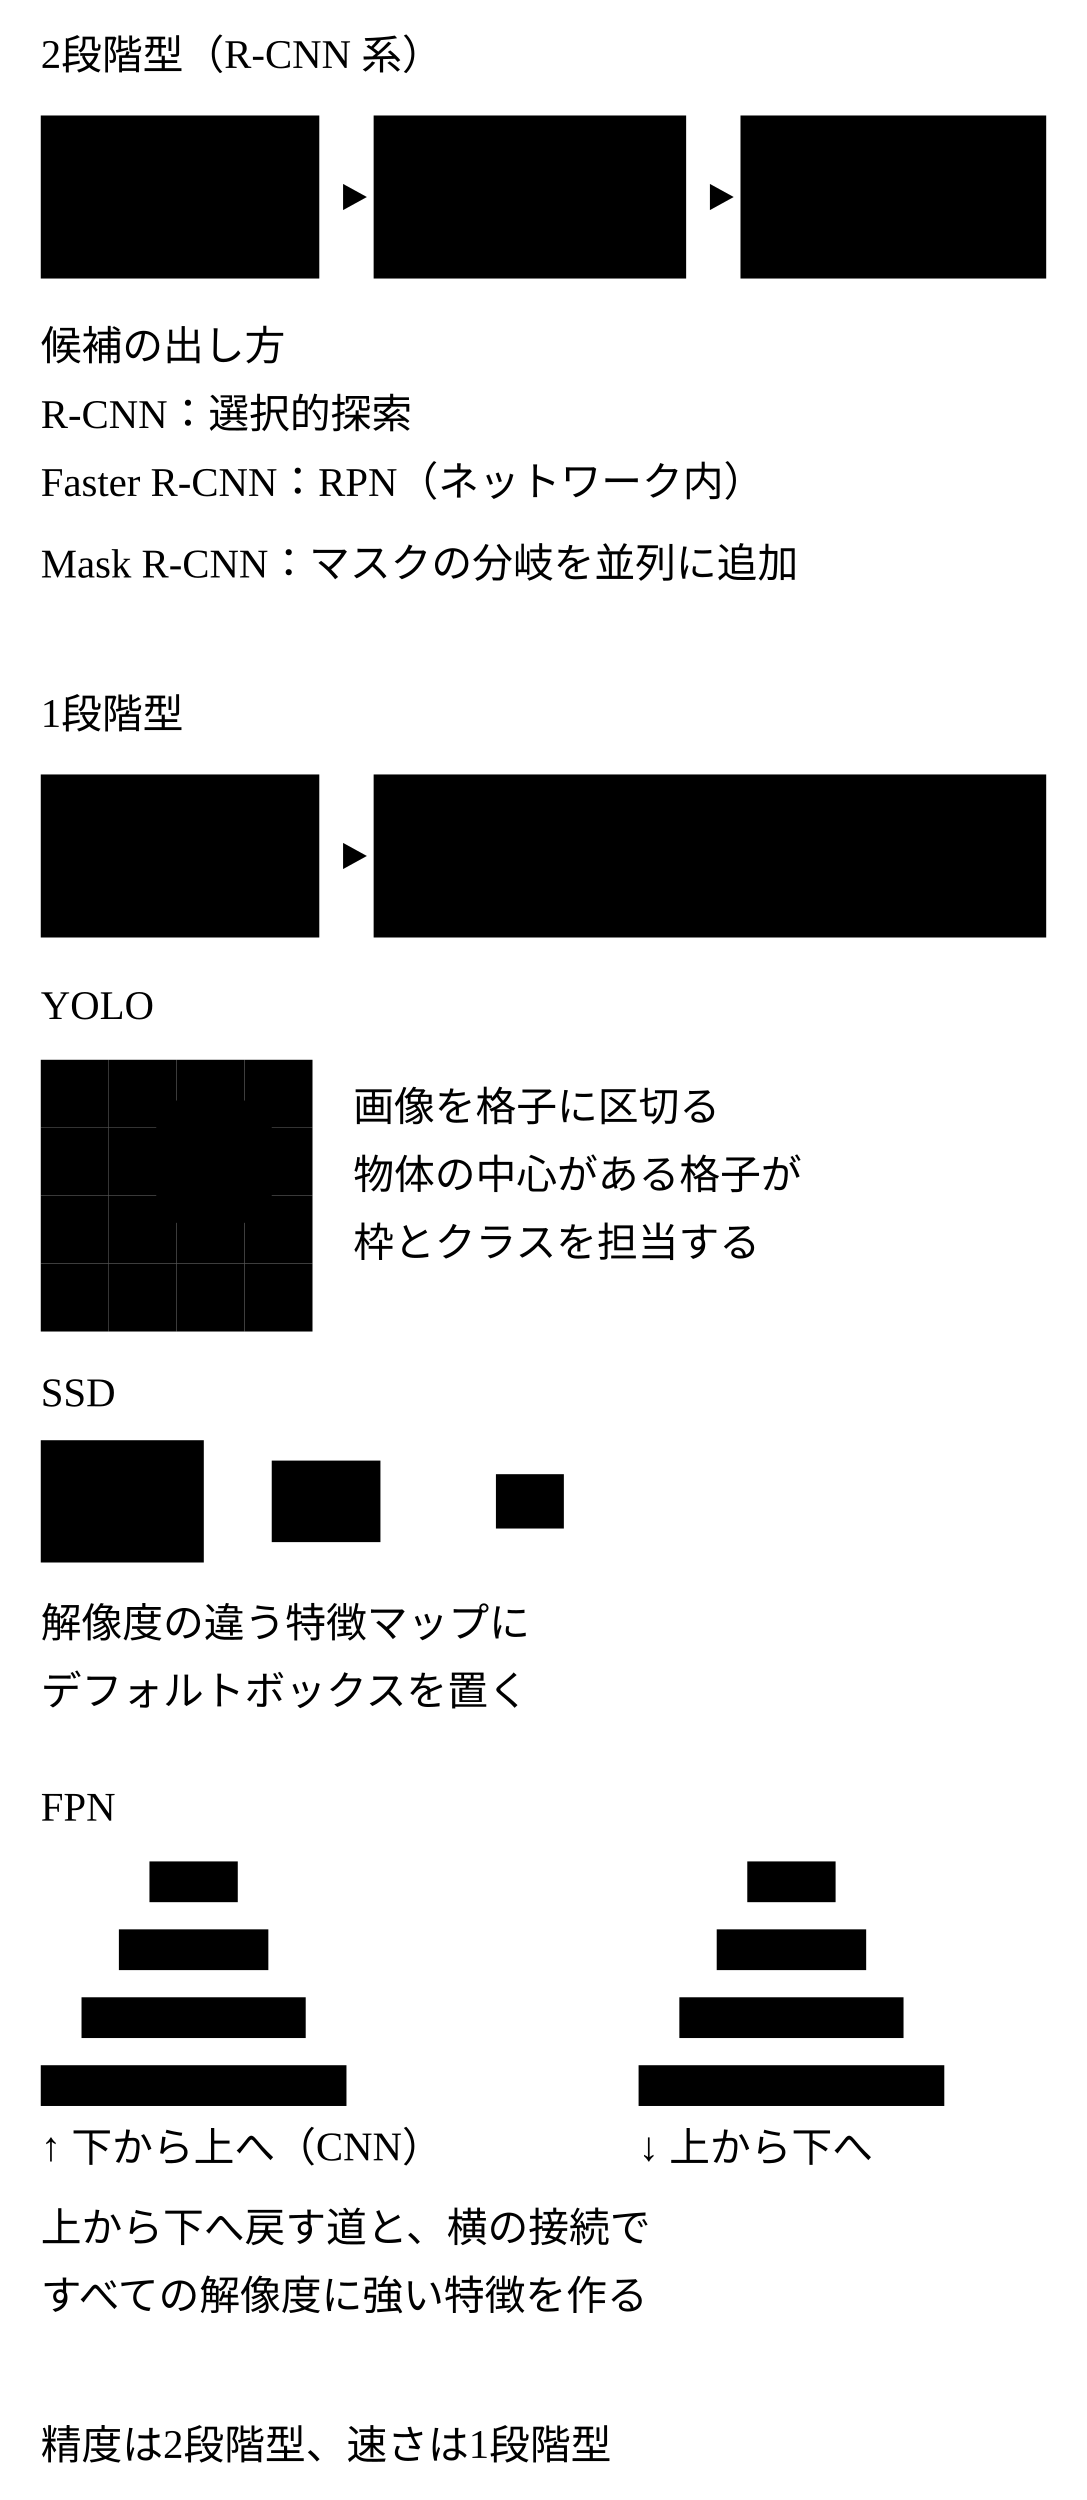
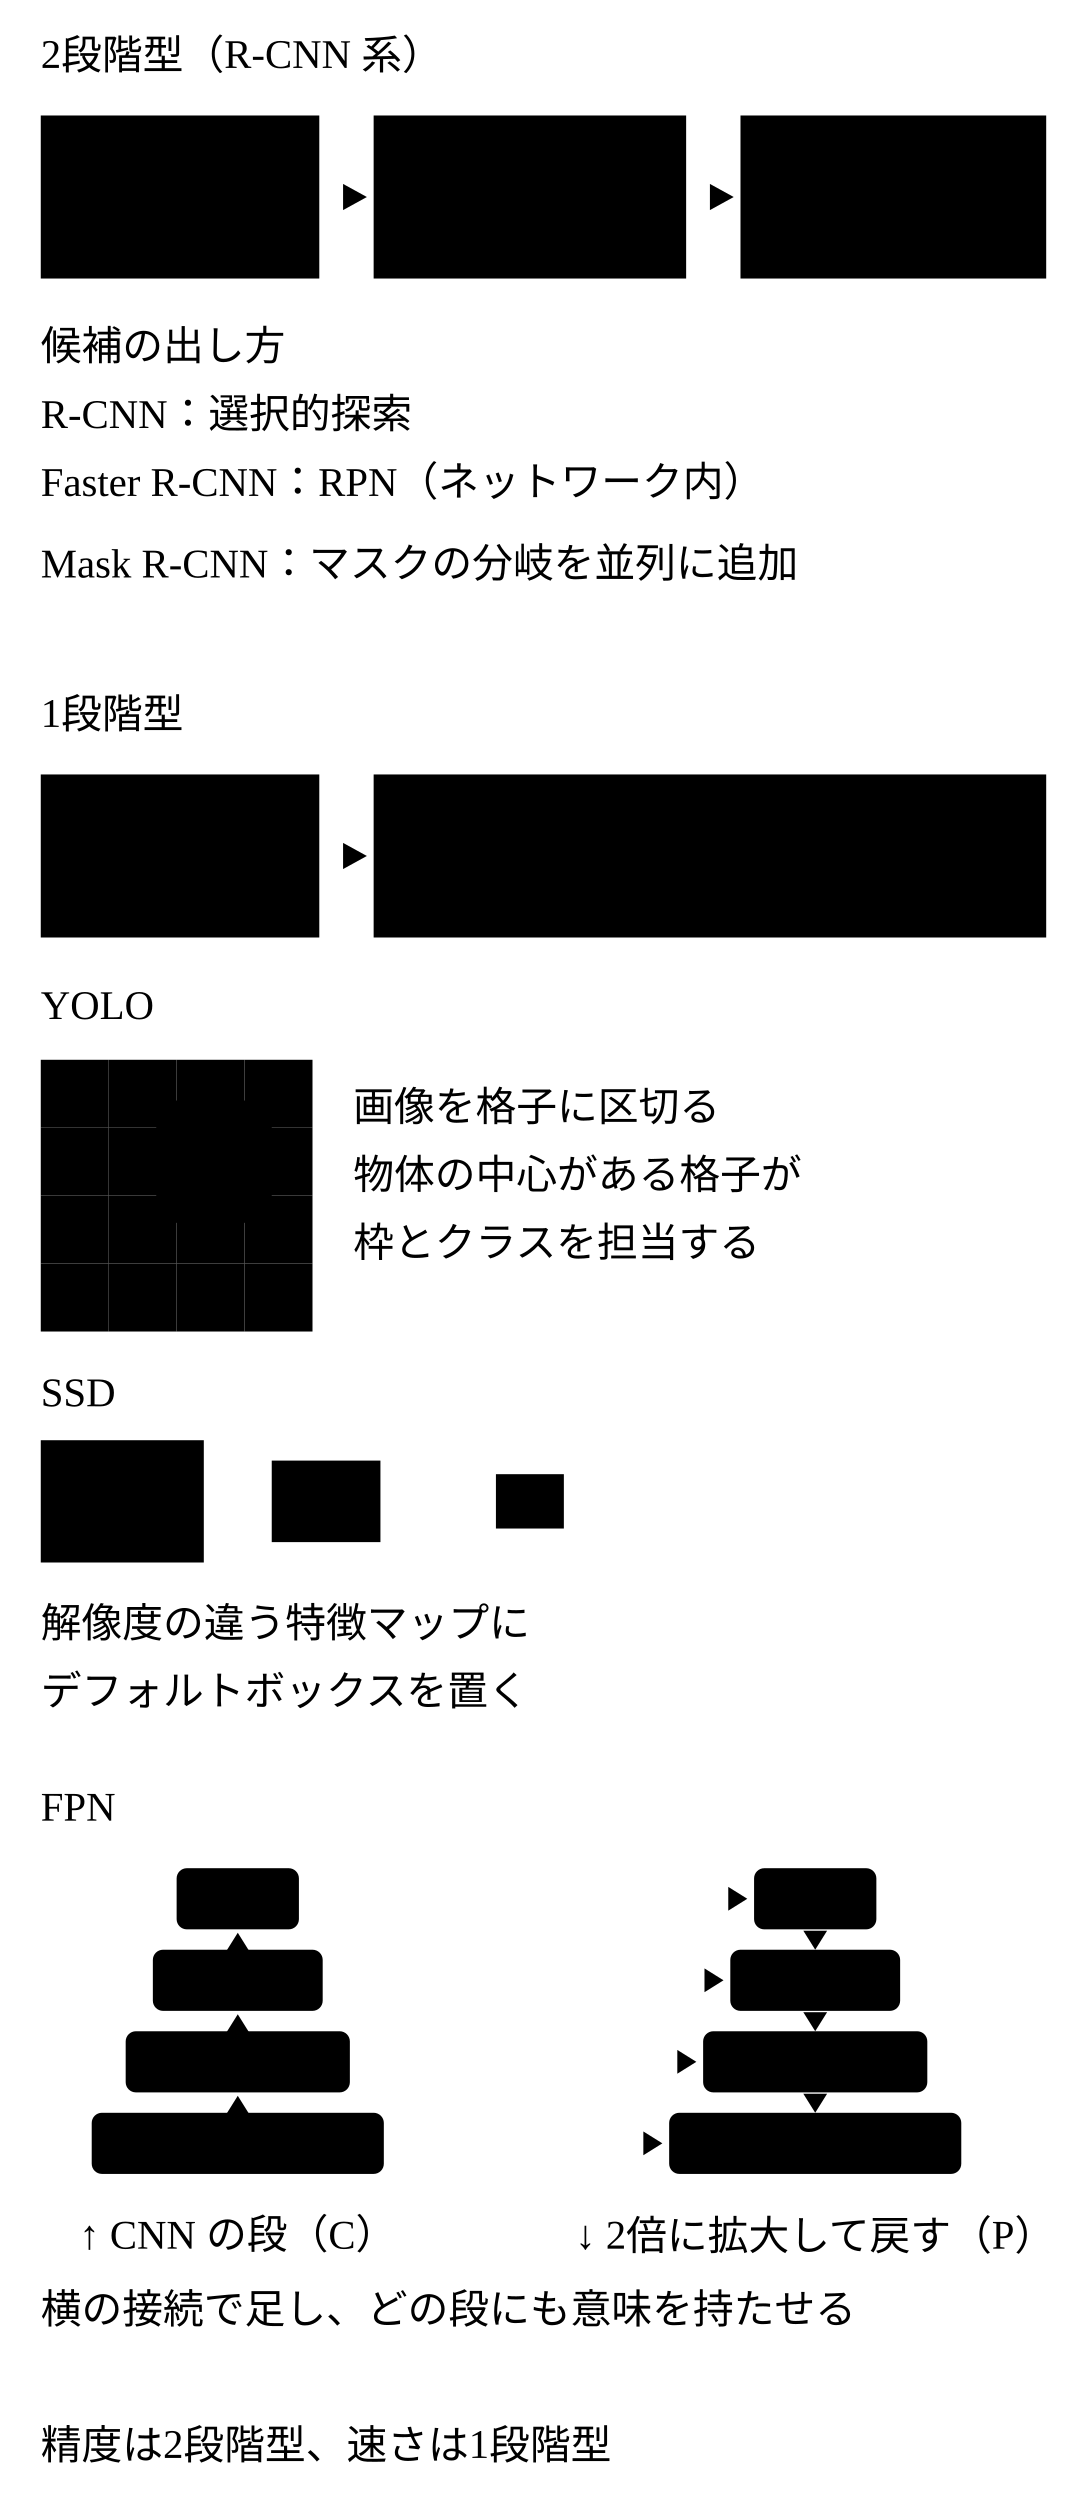
<svg xmlns="http://www.w3.org/2000/svg" viewBox="0 0 320 736" role="img" aria-labelledby="fig-g-object-detection-t fig-g-object-detection-d">
  <text x="12" y="20" class="tb">2段階型（R-CNN 系）</text>
  <rect x="12" y="34" width="82" height="48" class="fs sb" stroke-width="1.5" />
  <text x="53" y="62.5" text-anchor="middle">画像</text>
  <line x1="94" y1="58" x2="108" y2="58" class="l w2" />
  <polyline points="101,61.85 108,58 101,54.15" class="l w2" />
  <rect x="110" y="34" width="92" height="48" class="fas sa" stroke-width="1.5" />
  <text x="156" y="53.5" text-anchor="middle">① 候補領域</text>
  <text x="156" y="71.5" text-anchor="middle">を出す</text>
  <line x1="202" y1="58" x2="216" y2="58" class="l w2" />
  <polyline points="209,61.85 216,58 209,54.15" class="l w2" />
  <rect x="218" y="34" width="90" height="48" class="fok sok" stroke-width="1.5" />
  <text x="263" y="53.5" text-anchor="middle">② 分類と</text>
  <text x="263" y="71.5" text-anchor="middle">枠の補正</text>
  <text x="12" y="106" class="tb">候補の出し方</text>
  <text x="12" y="126">R-CNN：選択的探索</text>
  <text x="12" y="146">Faster R-CNN：RPN（ネットワーク内）</text>
  <text x="12" y="170" class="tb">Mask R-CNN：マスクの分岐を並列に追加</text>
  <line x1="12" y1="190" x2="308" y2="190" class="l sb w1" />
  <text x="12" y="214" class="tb">1段階型</text>
  <rect x="12" y="228" width="82" height="48" class="fs sb" stroke-width="1.5" />
  <text x="53" y="256.5" text-anchor="middle">画像</text>
  <line x1="94" y1="252" x2="108" y2="252" class="l w2" />
  <polyline points="101,255.85 108,252 101,248.15" class="l w2" />
  <rect x="110" y="228" width="198" height="48" class="fok sok" stroke-width="1.5" />
  <text x="209" y="247.5" text-anchor="middle">1つのネットワークが</text>
  <text x="209" y="265.5" text-anchor="middle">位置とクラスを一度に</text>
  <text x="12" y="300" class="tb">YOLO</text>
  <rect x="12" y="312" width="20" height="20" class="fs sb" stroke-width="1" />
  <rect x="32" y="312" width="20" height="20" class="fs sb" stroke-width="1" />
  <rect x="52" y="312" width="20" height="20" class="fs sb" stroke-width="1" />
  <rect x="72" y="312" width="20" height="20" class="fs sb" stroke-width="1" />
  <rect x="12" y="332" width="20" height="20" class="fs sb" stroke-width="1" />
  <rect x="32" y="332" width="20" height="20" class="fs sb" stroke-width="1" />
  <rect x="52" y="332" width="20" height="20" class="fas sa" stroke-width="1" />
  <rect x="72" y="332" width="20" height="20" class="fs sb" stroke-width="1" />
  <rect x="12" y="352" width="20" height="20" class="fs sb" stroke-width="1" />
  <rect x="32" y="352" width="20" height="20" class="fs sb" stroke-width="1" />
  <rect x="52" y="352" width="20" height="20" class="fs sb" stroke-width="1" />
  <rect x="72" y="352" width="20" height="20" class="fs sb" stroke-width="1" />
  <rect x="12" y="372" width="20" height="20" class="fs sb" stroke-width="1" />
  <rect x="32" y="372" width="20" height="20" class="fs sb" stroke-width="1" />
  <rect x="52" y="372" width="20" height="20" class="fs sb" stroke-width="1" />
  <rect x="72" y="372" width="20" height="20" class="fs sb" stroke-width="1" />
  <rect x="46" y="324" width="34" height="36" class="sng w2 l" />
  <circle cx="62" cy="342" r="3" class="fng sng" />
  <text x="104" y="330">画像を格子に区切る</text>
  <text x="104" y="350">物体の中心がある格子が</text>
  <text x="104" y="370">枠とクラスを担当する</text>
  <text x="12" y="414" class="tb">SSD</text>
  <rect x="12" y="424" width="48" height="36" class="fs sa" stroke-width="1.5" />
  <rect x="80" y="430" width="32" height="24" class="fs sa" stroke-width="1.5" />
  <rect x="146" y="434" width="20" height="16" class="fs sa" stroke-width="1.5" />
  <text x="12" y="482">解像度の違う特徴マップに</text>
  <text x="12" y="502">デフォルトボックスを置く</text>
  <text x="12" y="536" class="tb">FPN</text>
-   <rect x="12" y="608" width="90" height="12" class="fas sa" stroke-width="1" />
-   <rect x="188" y="608" width="90" height="12" class="fok sok" stroke-width="1" />
-   <line x1="102" y1="614" x2="188" y2="614" class="l sm w1 dsh" />
-   <rect x="24" y="588" width="66" height="12" class="fas sa" stroke-width="1" />
-   <rect x="200" y="588" width="66" height="12" class="fok sok" stroke-width="1" />
-   <line x1="90" y1="594" x2="200" y2="594" class="l sm w1 dsh" />
-   <rect x="35" y="568" width="44" height="12" class="fas sa" stroke-width="1" />
-   <rect x="211" y="568" width="44" height="12" class="fok sok" stroke-width="1" />
-   <line x1="79" y1="574" x2="211" y2="574" class="l sm w1 dsh" />
-   <rect x="44" y="548" width="26" height="12" class="fas sa" stroke-width="1" />
-   <rect x="220" y="548" width="26" height="12" class="fok sok" stroke-width="1" />
-   <line x1="70" y1="554" x2="220" y2="554" class="l sm w1 dsh" />
-   <text x="12" y="636" class="tm">↑ 下から上へ（CNN）</text>
-   <text x="188" y="636" class="tm">↓ 上から下へ</text>
-   <text x="12" y="660">上から下へ戻す道と、横の接続で</text>
-   <text x="12" y="680">すべての解像度に強い特徴を作る</text>
+   <rect x="52" y="550" width="36" height="18" class="fs sb" stroke-width="1.5" rx="3" />
+   <rect x="222" y="550" width="36" height="18" class="fas sa" stroke-width="1.5" rx="3" />
+   <text x="70" y="564" class="tb" text-anchor="middle">C5</text>
+   <text x="240" y="564" class="tb ta" text-anchor="middle">P5</text>
+   <line x1="90" y1="559" x2="214.4" y2="559" class="l sm w1" />
+   <polygon points="220,559 214.4,562.5 214.4,555.5" class="fm" />
+   <line x1="70" y1="574" x2="70" y2="574.6" class="l sm w1" />
+   <polygon points="70,569 73.5,574.6 66.5,574.6" class="fm" />
+   <line x1="240" y1="569" x2="240" y2="568.4" class="l sa w1" />
+   <polygon points="240,574 236.5,568.4 243.5,568.4" class="fa" />
+   <rect x="45" y="574" width="50" height="18" class="fs sb" stroke-width="1.5" rx="3" />
+   <rect x="215" y="574" width="50" height="18" class="fas sa" stroke-width="1.5" rx="3" />
+   <text x="70" y="588" class="tb" text-anchor="middle">C4</text>
+   <text x="240" y="588" class="tb ta" text-anchor="middle">P4</text>
+   <line x1="97" y1="583" x2="207.4" y2="583" class="l sm w1" />
+   <polygon points="213,583 207.4,586.5 207.4,579.5" class="fm" />
+   <line x1="70" y1="598" x2="70" y2="598.6" class="l sm w1" />
+   <polygon points="70,593 73.5,598.6 66.5,598.6" class="fm" />
+   <line x1="240" y1="593" x2="240" y2="592.4" class="l sa w1" />
+   <polygon points="240,598 236.5,592.4 243.5,592.4" class="fa" />
+   <rect x="37" y="598" width="66" height="18" class="fs sb" stroke-width="1.5" rx="3" />
+   <rect x="207" y="598" width="66" height="18" class="fas sa" stroke-width="1.5" rx="3" />
+   <text x="70" y="612" class="tb" text-anchor="middle">C3</text>
+   <text x="240" y="612" class="tb ta" text-anchor="middle">P3</text>
+   <line x1="105" y1="607" x2="199.4" y2="607" class="l sm w1" />
+   <polygon points="205,607 199.4,610.5 199.4,603.5" class="fm" />
+   <line x1="70" y1="622" x2="70" y2="622.6" class="l sm w1" />
+   <polygon points="70,617 73.5,622.6 66.5,622.6" class="fm" />
+   <line x1="240" y1="617" x2="240" y2="616.4" class="l sa w1" />
+   <polygon points="240,622 236.5,616.4 243.5,616.4" class="fa" />
+   <rect x="27" y="622" width="86" height="18" class="fs sb" stroke-width="1.5" rx="3" />
+   <rect x="197" y="622" width="86" height="18" class="fas sa" stroke-width="1.5" rx="3" />
+   <text x="70" y="636" class="tb" text-anchor="middle">C2</text>
+   <text x="240" y="636" class="tb ta" text-anchor="middle">P2</text>
+   <line x1="115" y1="631" x2="189.4" y2="631" class="l sm w1" />
+   <polygon points="195,631 189.4,634.5 189.4,627.5" class="fm" />
+   <text x="70" y="662" class="tm" text-anchor="middle">↑ CNN の段（C）</text>
+   <text x="240" y="662" class="ta" text-anchor="middle">↓ 2倍に拡大して戻す（P）</text>
+   <text x="12" y="684">横の接続で足し、どの段にも意味を持たせる</text>
  <line x1="12" y1="700" x2="308" y2="700" class="l sb w1" />
  <text x="12" y="724" class="tb">精度は2段階型、速さは1段階型</text>
</svg>
